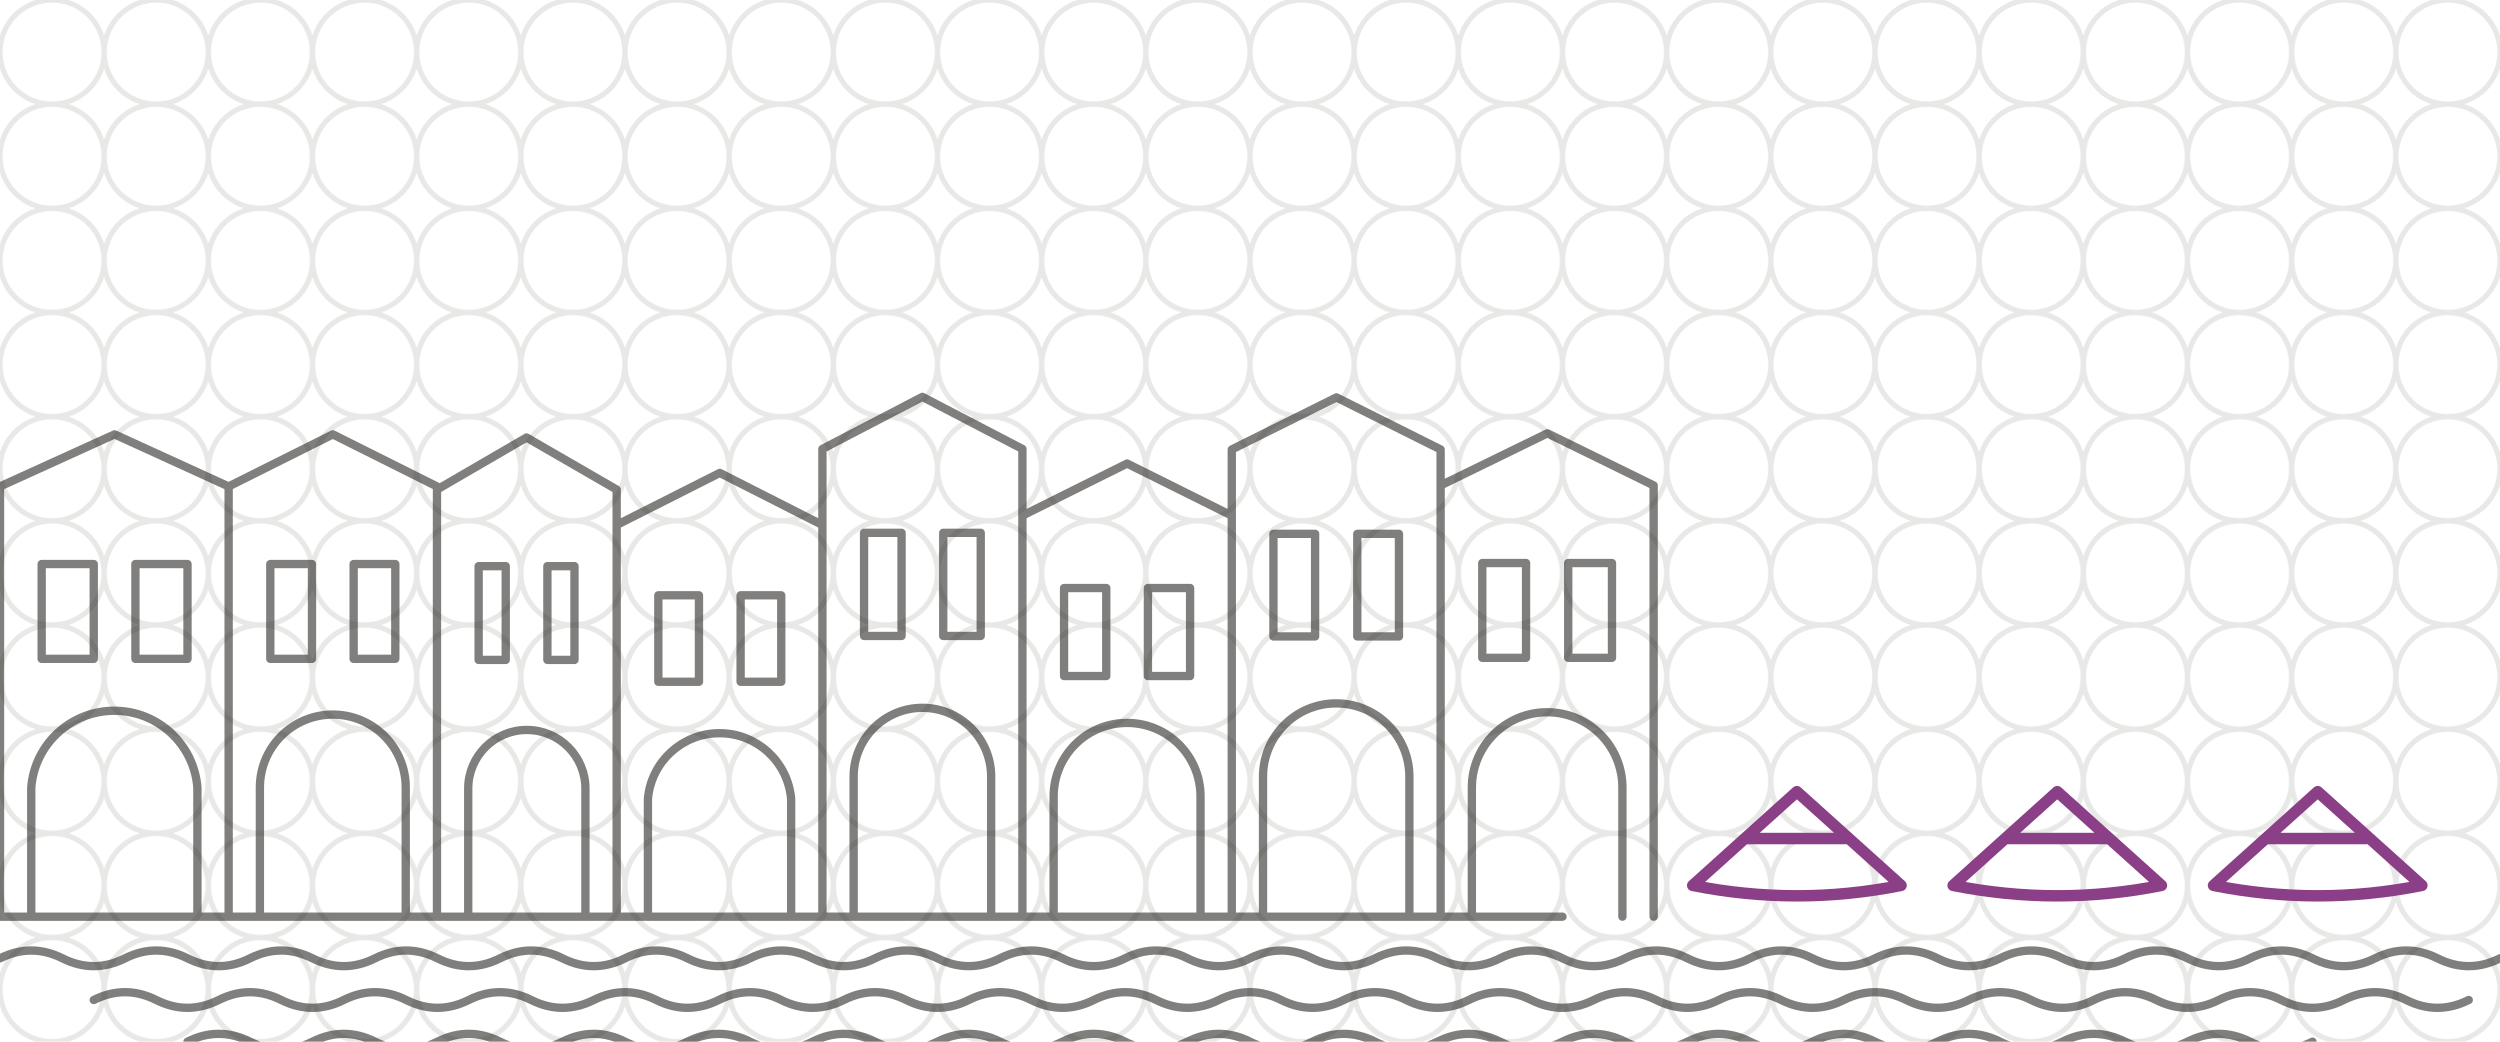
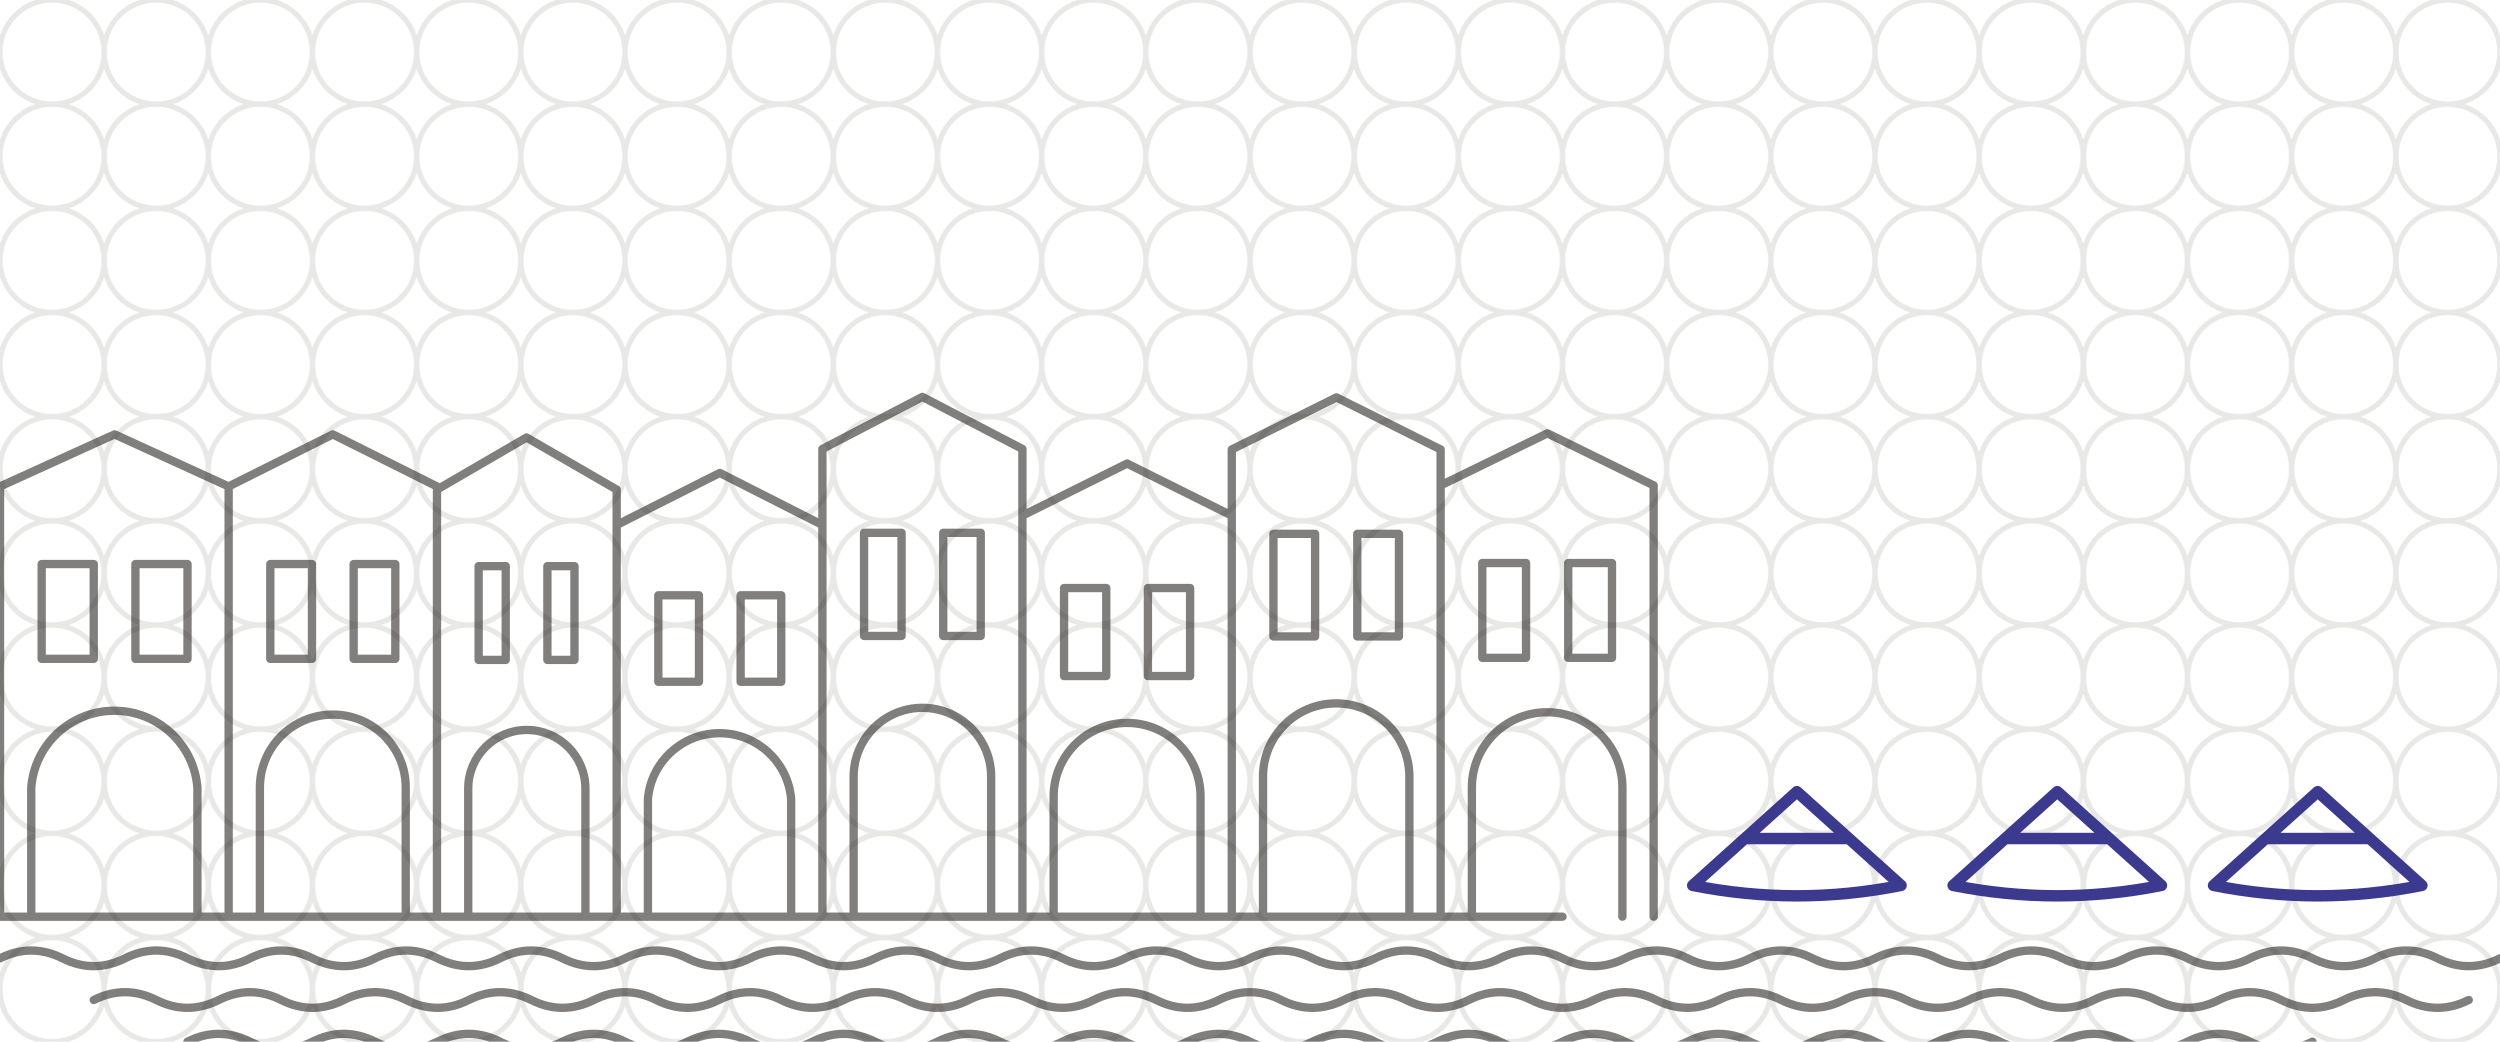
<svg xmlns="http://www.w3.org/2000/svg" viewBox="0 0 480 200" width="480" height="200" preserveAspectRatio="xMidYMax slice">
-   <style>.p{fill:none;stroke:#191613;stroke-opacity:0.1;stroke-width:1}.g{fill:none;stroke:#191613;stroke-opacity:0.12;stroke-width:1;stroke-linecap:round}.l{fill:none;stroke:#191613;stroke-opacity:0.55;stroke-width:1.6;stroke-linecap:round;stroke-linejoin:round}.a{fill:none;stroke:#8A3F86;stroke-width:2.2;stroke-linecap:round;stroke-linejoin:round}.f{fill:#8A3F86;fill-opacity:.9}@media (prefers-color-scheme:dark){.p,.g,.l{stroke:#F5EEDF}.a{stroke:#E3A3DC}.f{fill:#E3A3DC}}</style>
+   <style>.p{fill:none;stroke:#191613;stroke-opacity:0.1;stroke-width:1}.g{fill:none;stroke:#191613;stroke-opacity:0.12;stroke-width:1;stroke-linecap:round}.l{fill:none;stroke:#191613;stroke-opacity:0.55;stroke-width:1.6;stroke-linecap:round;stroke-linejoin:round}.a{fill:none;stroke:#3B3A8F;stroke-width:2.2;stroke-linecap:round;stroke-linejoin:round}.f{fill:#3B3A8F;fill-opacity:.9}@media (prefers-color-scheme:dark){.p,.g,.l{stroke:#F5EEDF}.a{stroke:#9C9BEF}.f{fill:#9C9BEF}}</style>
  <defs>
    <pattern id="t" width="20" height="20" patternUnits="userSpaceOnUse">
      <path class="p" d="M0 10A10 10 0 0 1 10 0A10 10 0 0 1 20 10A10 10 0 0 1 10 20A10 10 0 0 1 0 10ZM10 10h0" />
    </pattern>
  </defs>
  <rect width="480" height="200" fill="url(#t)" />
  <path class="l" d="M0 176H300M0 176V93.4L22 83.4L43.9 93.4V176M6 176V151.2A16 16 0 0 1 37.9 151.2V176M8 108.3h10v18.2h-10zM26 108.3h10v18.2h-10zM43.9 176V93.4L63.9 83.4L83.9 93.4V176M49.9 176V151.2A14 14 0 0 1 77.9 151.2V176M51.9 108.3h8v18.2h-8zM67.9 108.3h8v18.2h-8zM83.9 176V94L101.1 84L118.4 94V176M89.9 176V151.4A11.2 11.2 0 0 1 112.4 151.4V176M91.9 108.7h5.2v18h-5.2zM105.1 108.7h5.2v18h-5.2zM118.4 176V100.8L138.2 90.8L157.9 100.8V176M124.4 176V153.4A13.8 13.8 0 0 1 151.9 153.4V176M126.4 114.3h7.8v16.6h-7.8zM142.2 114.3h7.8v16.6h-7.8zM157.9 176V86.2L177.1 76.2L196.3 86.2V176M163.9 176V149.1A13.2 13.2 0 0 1 190.3 149.1V176M165.9 102.3h7.2v19.8h-7.2zM181.1 102.3h7.2v19.8h-7.2zM196.3 176V99L216.4 89L236.5 99V176M202.3 176V152.9A14.1 14.1 0 0 1 230.5 152.9V176M204.3 112.9h8.1v16.9h-8.1zM220.4 112.9h8.1v16.9h-8.1zM236.5 176V86.3L256.6 76.3L276.6 86.3V176M242.5 176V149.1A14 14 0 0 1 270.6 149.1V176M244.5 102.5h8v19.7h-8zM260.6 102.5h8v19.7h-8zM276.6 176V93.2L297.1 83.2L317.5 93.2V176M282.6 176V151.2A14.4 14.4 0 0 1 311.5 151.2V176M284.6 108.1h8.4v18.2h-8.4zM301.1 108.1h8.4v18.2h-8.4zM0 184q6 -3 12 0t12 0q6 -3 12 0t12 0q6 -3 12 0t12 0q6 -3 12 0t12 0q6 -3 12 0t12 0q6 -3 12 0t12 0q6 -3 12 0t12 0q6 -3 12 0t12 0q6 -3 12 0t12 0q6 -3 12 0t12 0q6 -3 12 0t12 0q6 -3 12 0t12 0q6 -3 12 0t12 0q6 -3 12 0t12 0q6 -3 12 0t12 0q6 -3 12 0t12 0q6 -3 12 0t12 0q6 -3 12 0t12 0q6 -3 12 0t12 0q6 -3 12 0t12 0M18 192q6 -3 12 0t12 0q6 -3 12 0t12 0q6 -3 12 0t12 0q6 -3 12 0t12 0q6 -3 12 0t12 0q6 -3 12 0t12 0q6 -3 12 0t12 0q6 -3 12 0t12 0q6 -3 12 0t12 0q6 -3 12 0t12 0q6 -3 12 0t12 0q6 -3 12 0t12 0q6 -3 12 0t12 0q6 -3 12 0t12 0q6 -3 12 0t12 0q6 -3 12 0t12 0q6 -3 12 0t12 0q6 -3 12 0t12 0q6 -3 12 0t12 0M36 200q6 -3 12 0t12 0q6 -3 12 0t12 0q6 -3 12 0t12 0q6 -3 12 0t12 0q6 -3 12 0t12 0q6 -3 12 0t12 0q6 -3 12 0t12 0q6 -3 12 0t12 0q6 -3 12 0t12 0q6 -3 12 0t12 0q6 -3 12 0t12 0q6 -3 12 0t12 0q6 -3 12 0t12 0q6 -3 12 0t12 0q6 -3 12 0t12 0q6 -3 12 0t12 0q6 -3 12 0t12 0" />
  <path class="a" d="M325 170L345 152L365 170Q345 174 325 170M335 161h20M375 170L395 152L415 170Q395 174 375 170M385 161h20M425 170L445 152L465 170Q445 174 425 170M435 161h20" />
</svg>
